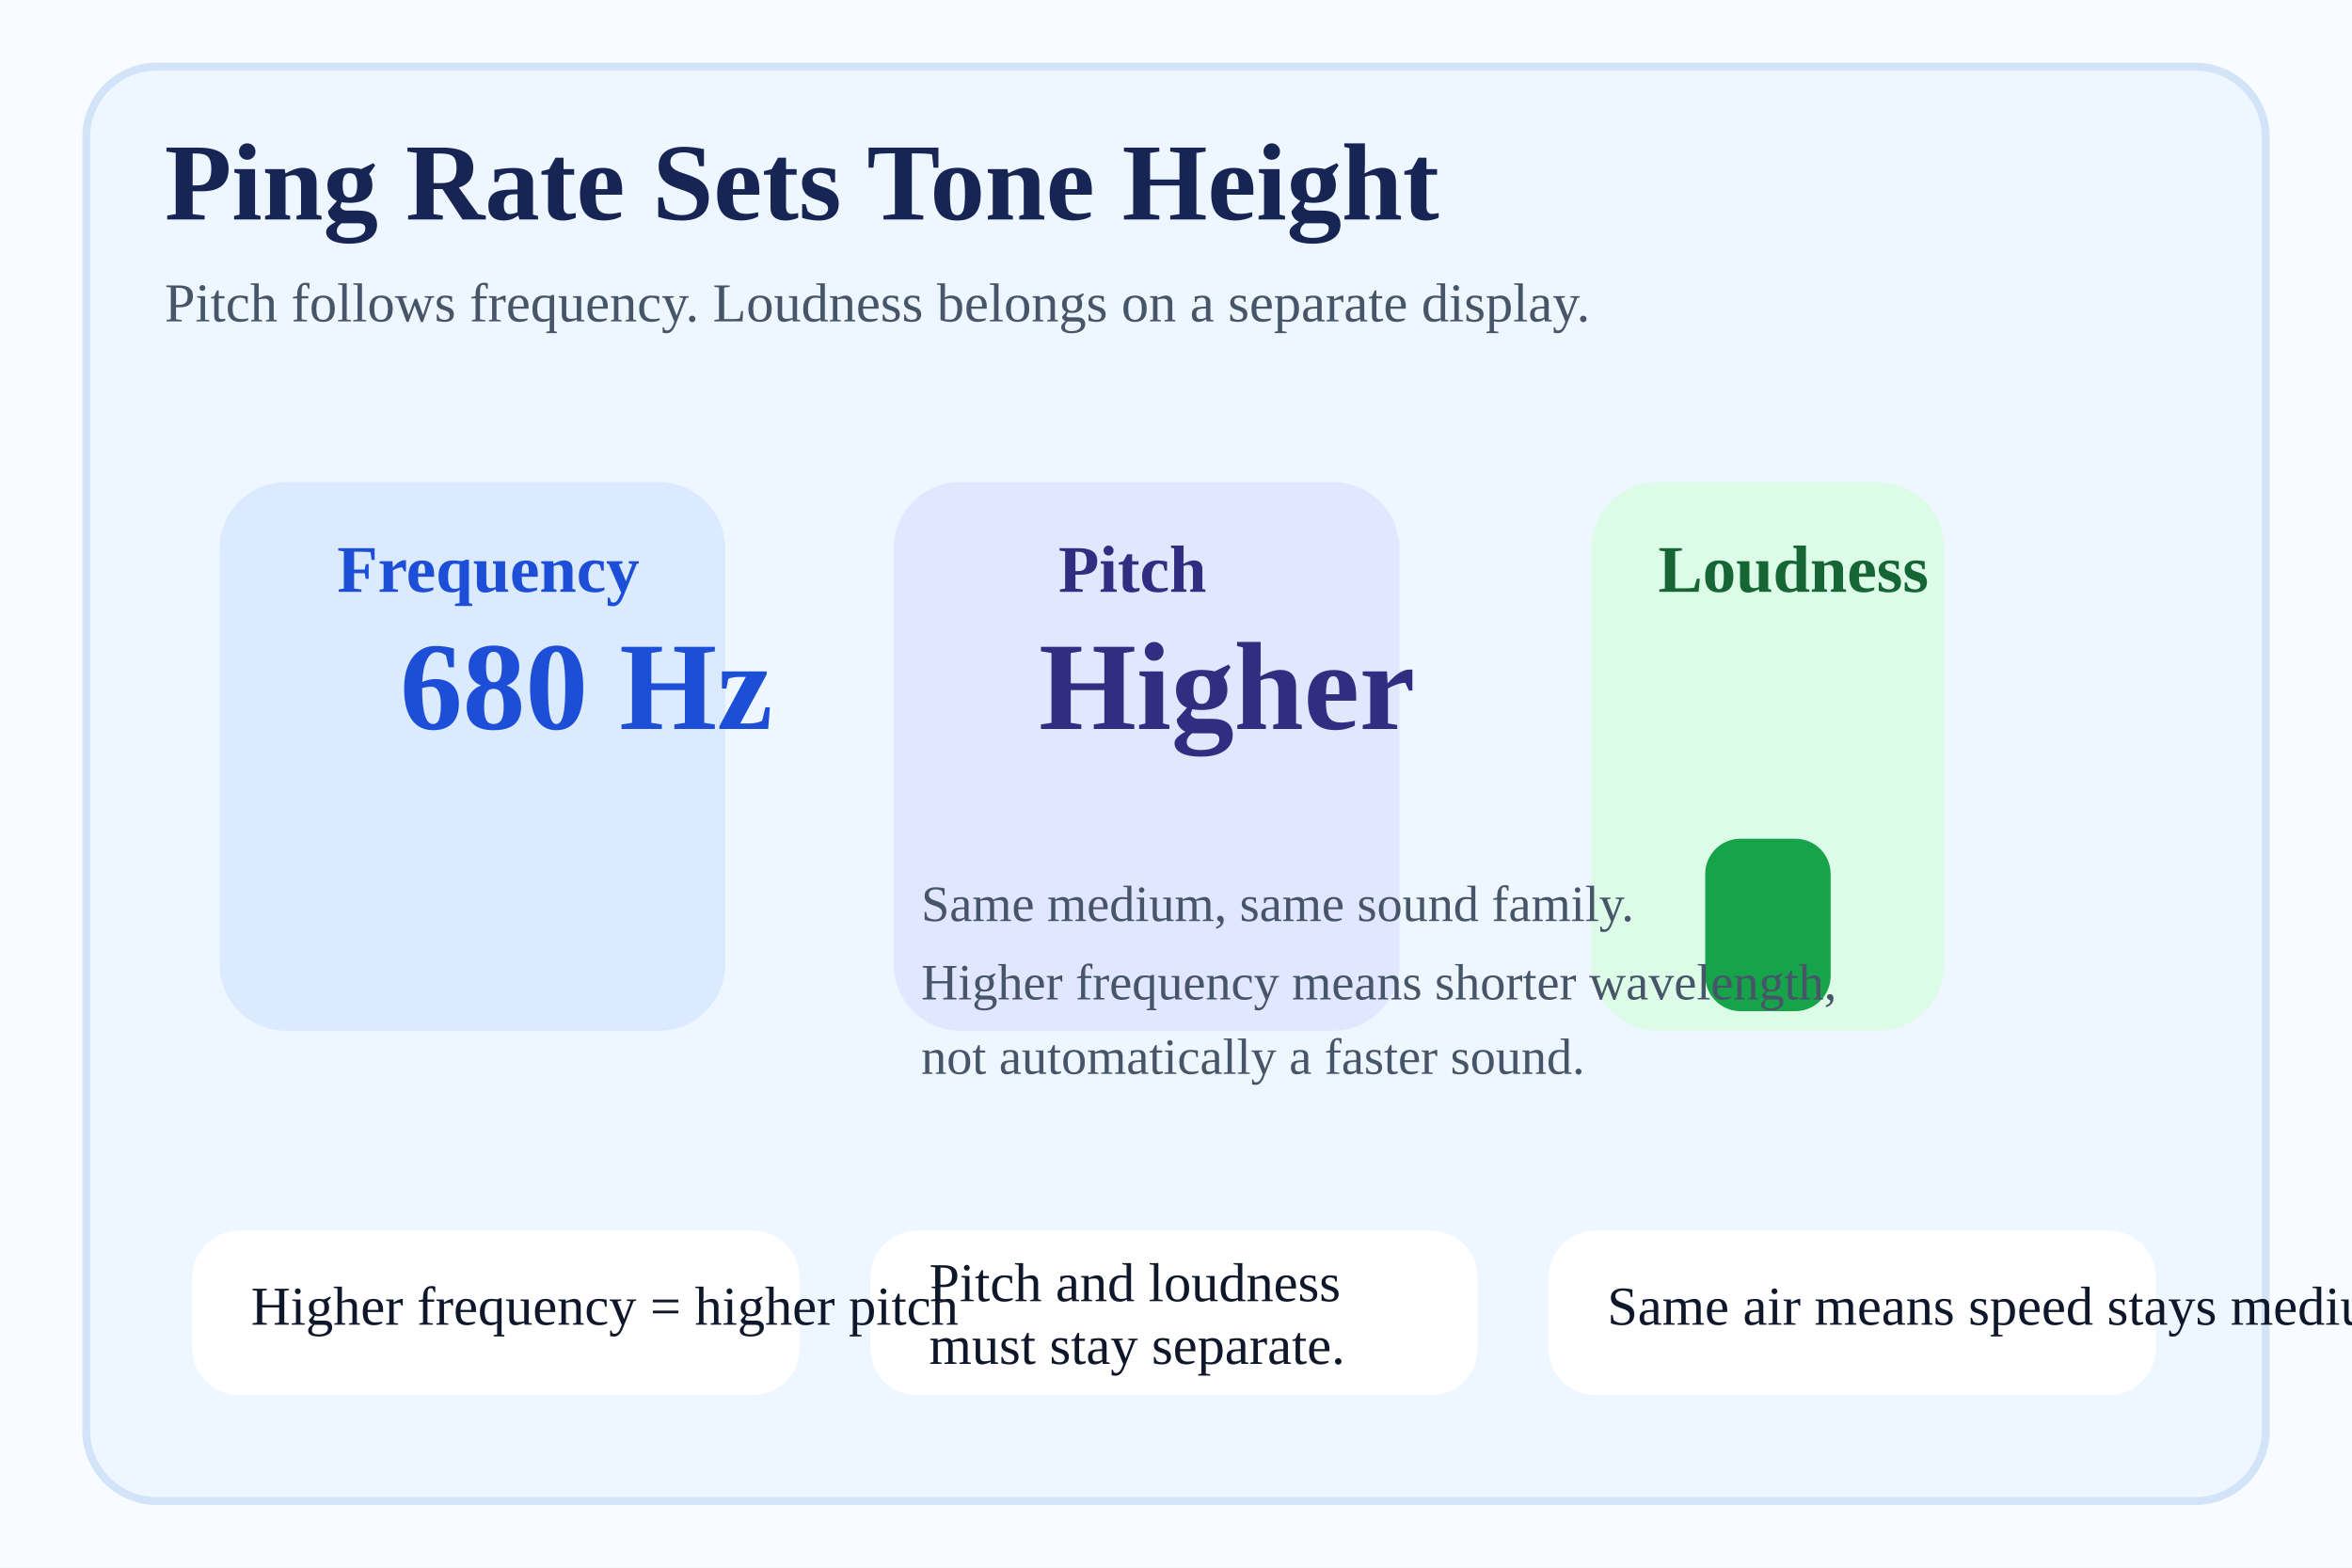
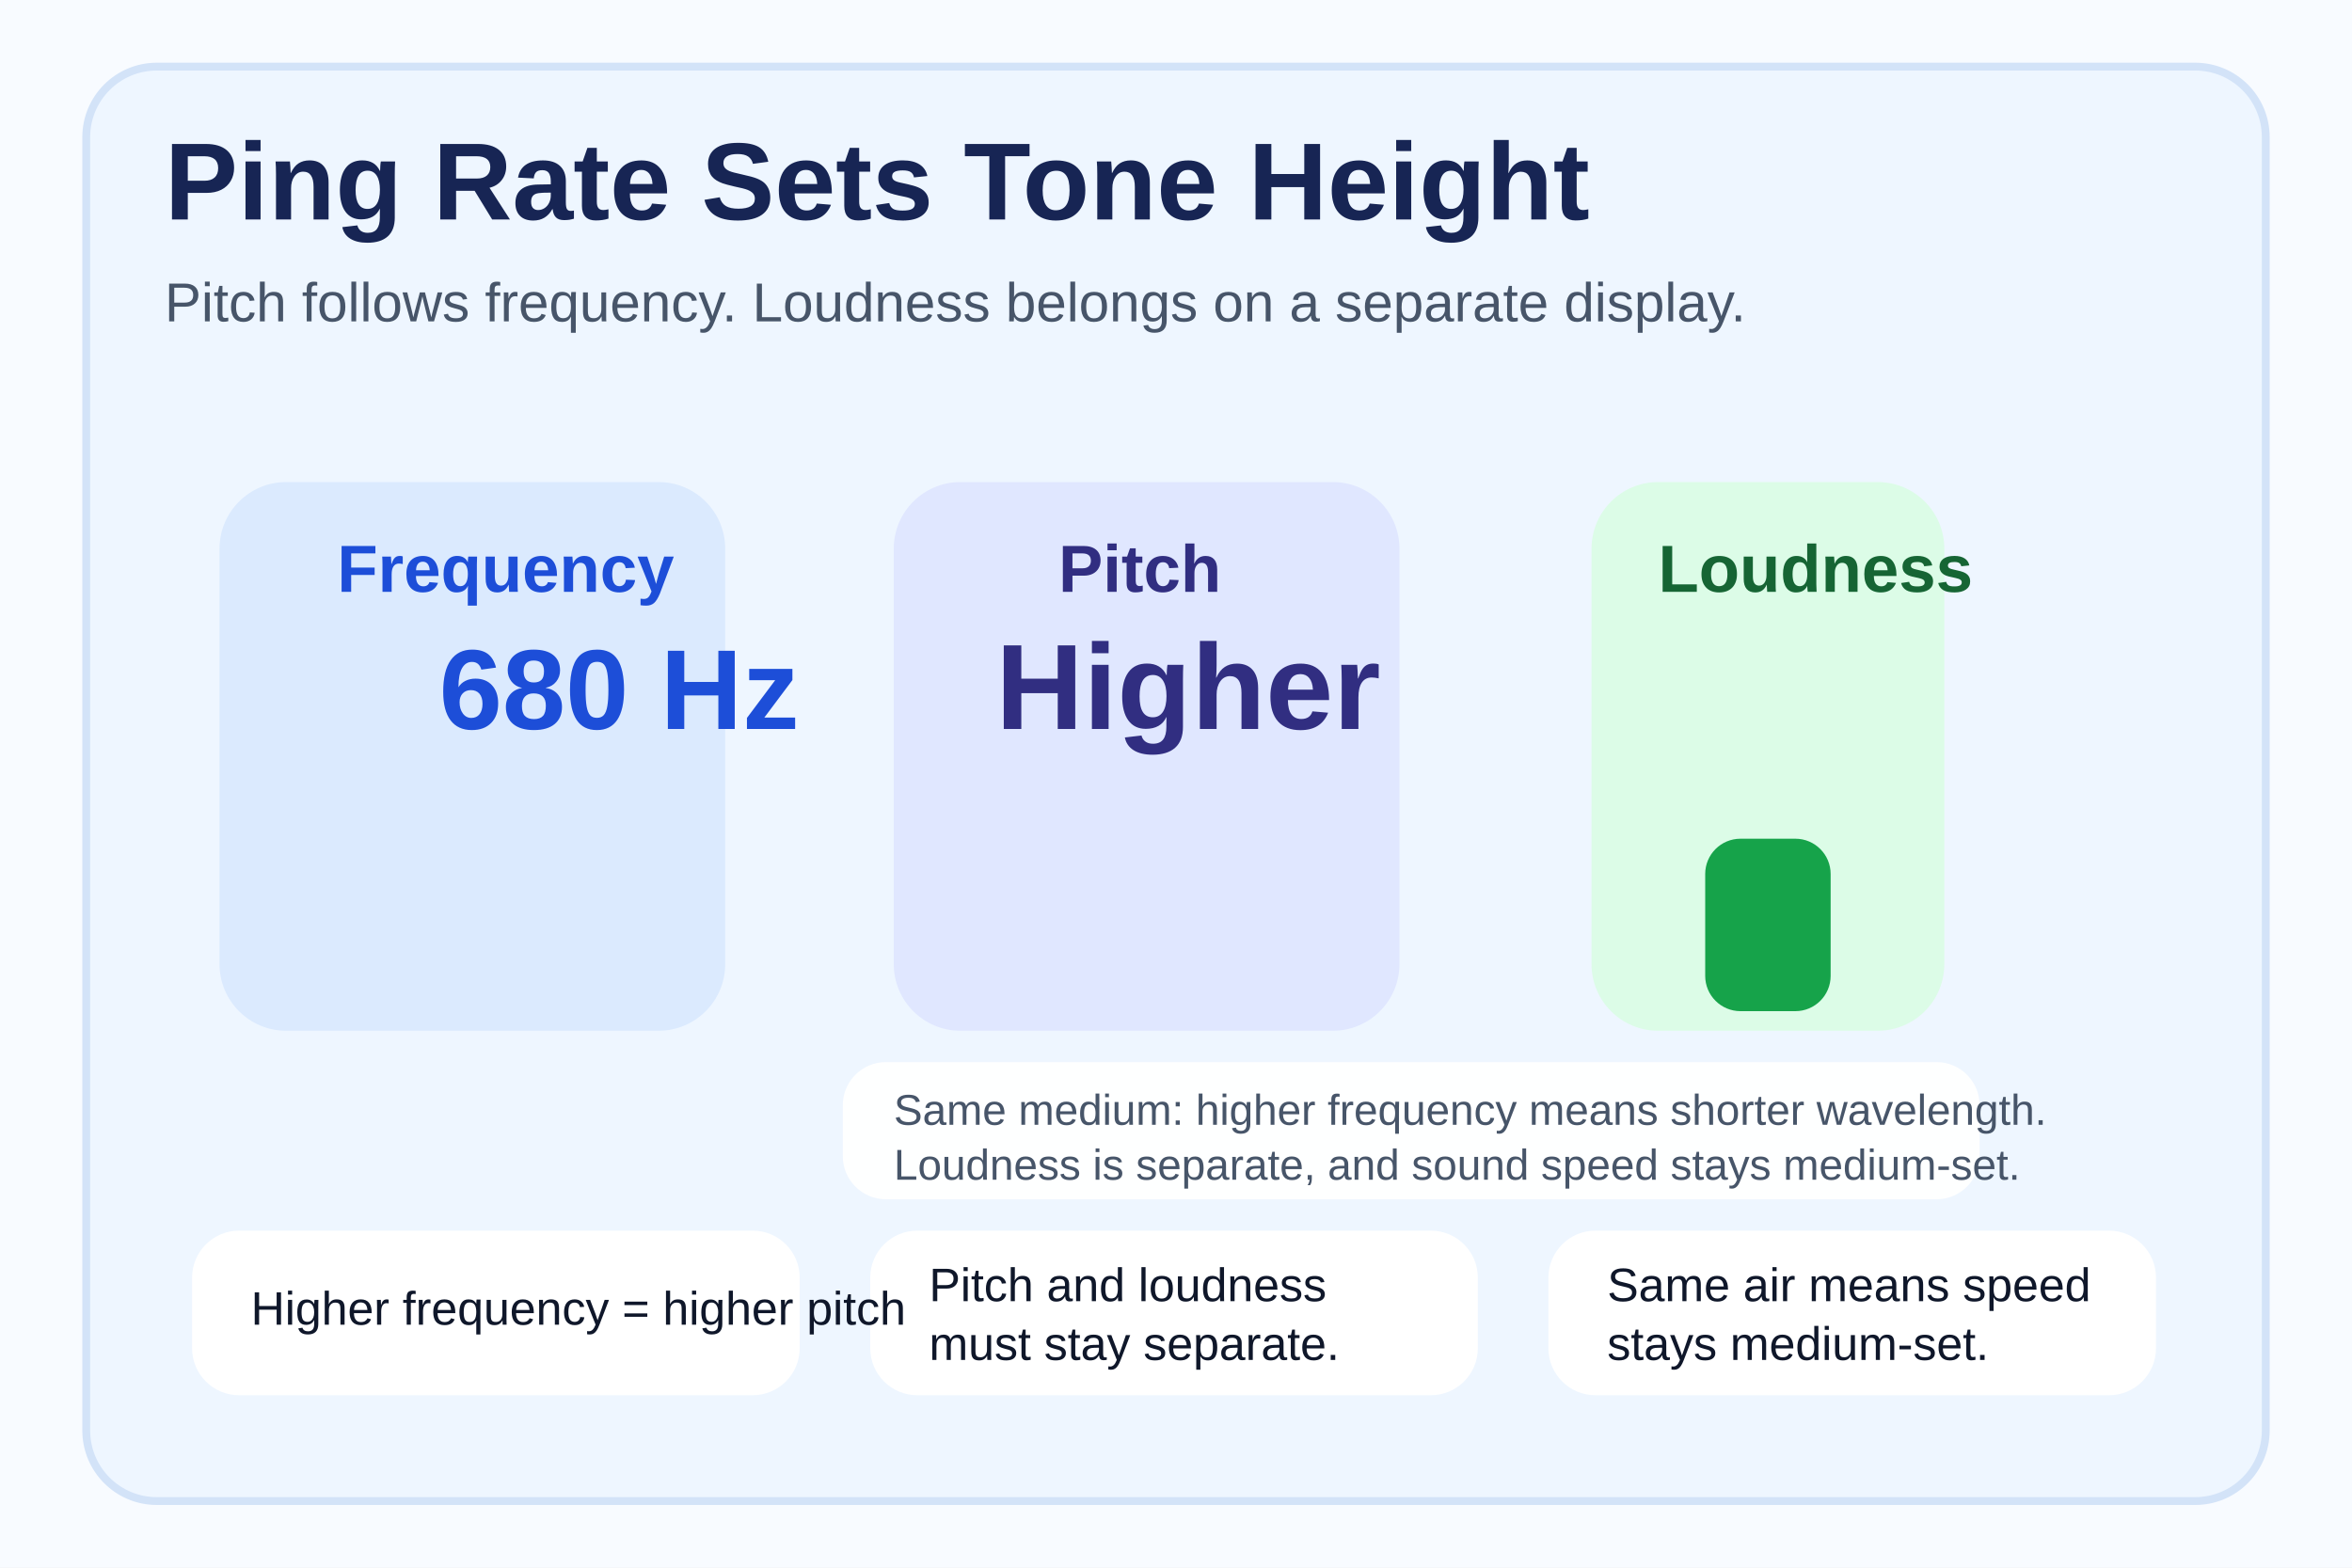
- <svg xmlns="http://www.w3.org/2000/svg" viewBox="0 0 1200 800" role="img" aria-labelledby="title desc">
+ <svg xmlns="http://www.w3.org/2000/svg" viewBox="0 0 1200 800" role="img" aria-labelledby="title desc" style="font-family: Arial, Helvetica, sans-serif;">
  <rect width="1200" height="800" fill="#f8fbff" />
  <rect x="44" y="34" width="1112" height="732" rx="36" fill="#eef6ff" stroke="#d3e3f8" stroke-width="4" />
  <text x="84" y="112" fill="#172554" font-size="56" font-weight="700">Ping Rate Sets Tone Height</text>
  <text x="84" y="164" fill="#475569" font-size="28">Pitch follows frequency. Loudness belongs on a separate display.</text>
  <rect x="112" y="246" width="258" height="280" rx="34" fill="#dbeafe" />
  <rect x="456" y="246" width="258" height="280" rx="34" fill="#e0e7ff" />
  <rect x="812" y="246" width="180" height="280" rx="34" fill="#dcfce7" />
  <text x="172" y="302" fill="#1d4ed8" font-size="34" font-weight="700">Frequency</text>
-   <text x="204" y="372" fill="#1d4ed8" font-size="64" font-weight="700">680 Hz</text>
+   <text x="224" y="372" fill="#1d4ed8" font-size="58" font-weight="700">680 Hz</text>
  <text x="540" y="302" fill="#312e81" font-size="34" font-weight="700">Pitch</text>
-   <text x="530" y="372" fill="#312e81" font-size="64" font-weight="700">Higher</text>
+   <text x="508" y="372" fill="#312e81" font-size="62" font-weight="700">Higher</text>
  <text x="846" y="302" fill="#166534" font-size="34" font-weight="700">Loudness</text>
  <rect x="870" y="428" width="64" height="88" rx="18" fill="#16a34a" />
-   <text x="470" y="470" fill="#475569" font-size="26">Same medium, same sound family.</text>
-   <text x="470" y="510" fill="#475569" font-size="26">Higher frequency means shorter wavelength,</text>
-   <text x="470" y="548" fill="#475569" font-size="26">not automatically a faster sound.</text>
+   <rect x="430" y="542" width="580" height="70" rx="22" fill="#ffffff" opacity="0.96" />
+   <text x="456" y="574" fill="#475569" font-size="22">Same medium: higher frequency means shorter wavelength.</text>
+   <text x="456" y="602" fill="#475569" font-size="22">Loudness is separate, and sound speed stays medium-set.</text>
  <rect x="98" y="628" width="310" height="84" rx="24" fill="#ffffff" />
  <rect x="444" y="628" width="310" height="84" rx="24" fill="#ffffff" />
  <rect x="790" y="628" width="310" height="84" rx="24" fill="#ffffff" />
-   <text x="128" y="676" fill="#0f172a" font-size="28">Higher frequency = higher pitch</text>
-   <text x="474" y="664" fill="#0f172a" font-size="28">Pitch and loudness</text>
-   <text x="474" y="696" fill="#0f172a" font-size="28">must stay separate.</text>
-   <text x="820" y="676" fill="#0f172a" font-size="28">Same air means speed stays medium-set.</text>
+   <text x="128" y="676" fill="#0f172a" font-size="24">Higher frequency = higher pitch</text>
+   <text x="474" y="664" fill="#0f172a" font-size="24">Pitch and loudness</text>
+   <text x="474" y="694" fill="#0f172a" font-size="24">must stay separate.</text>
+   <text x="820" y="664" fill="#0f172a" font-size="24">Same air means speed</text>
+   <text x="820" y="694" fill="#0f172a" font-size="24">stays medium-set.</text>
</svg>
